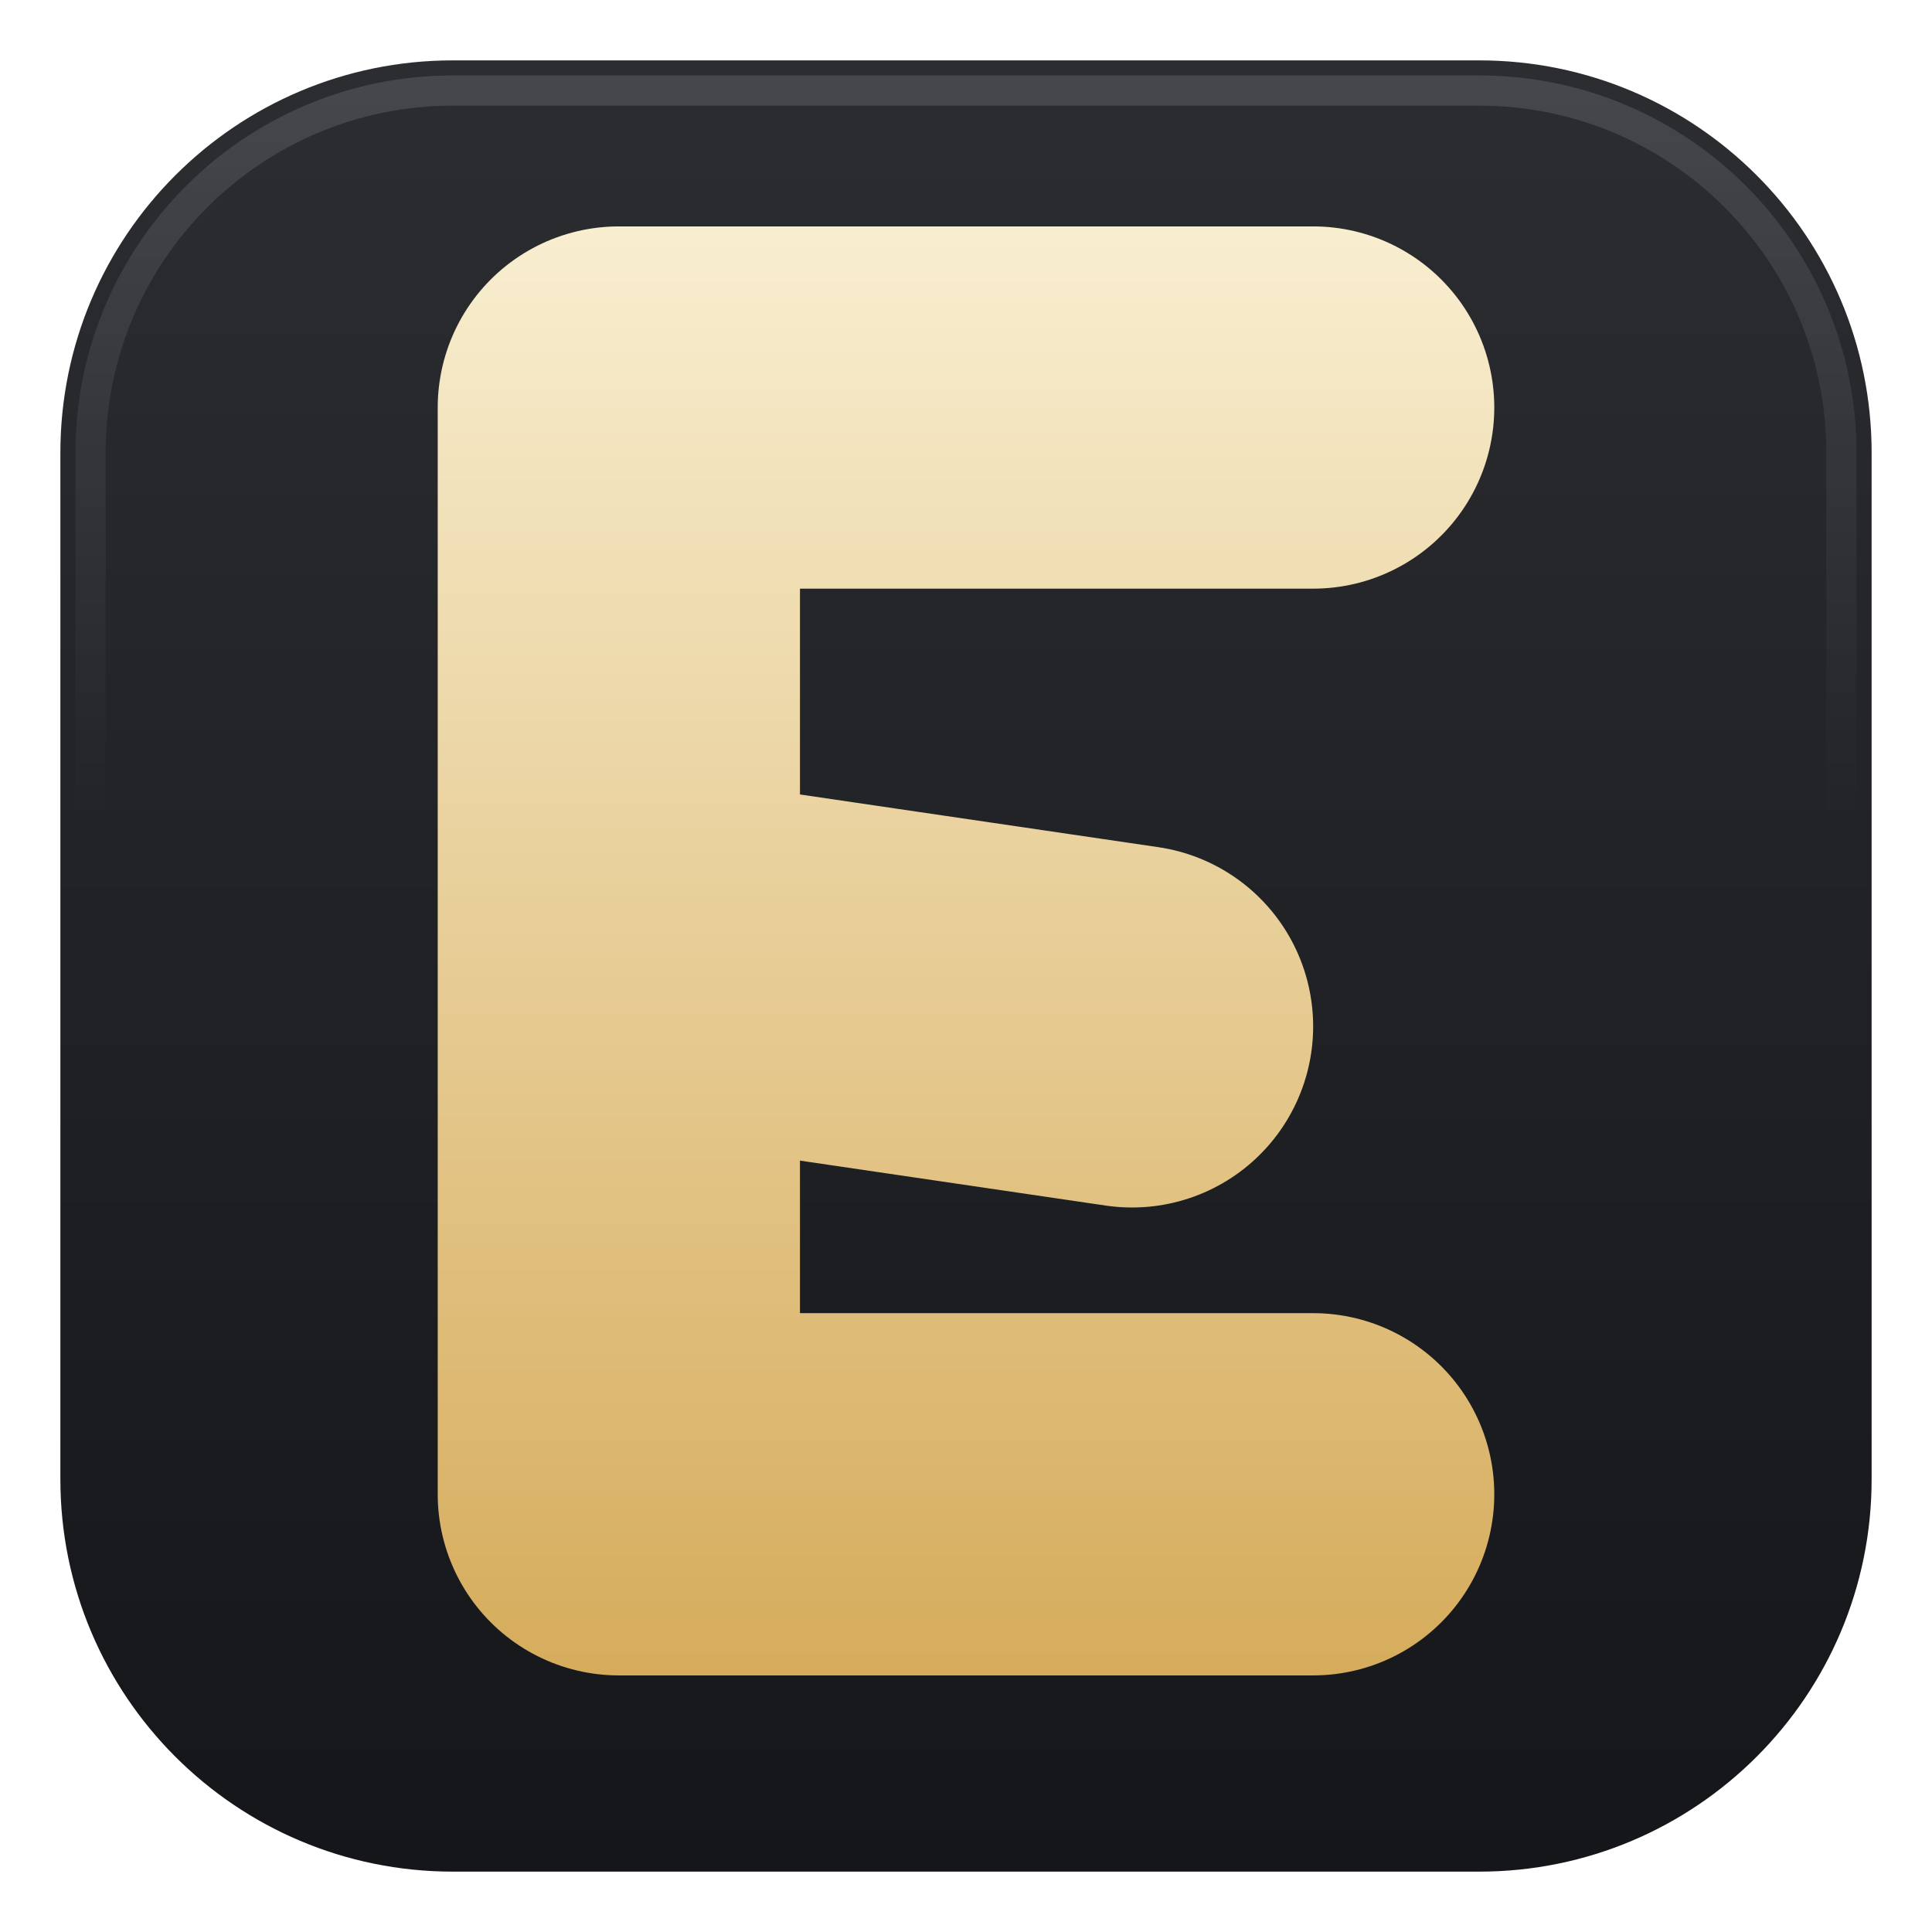
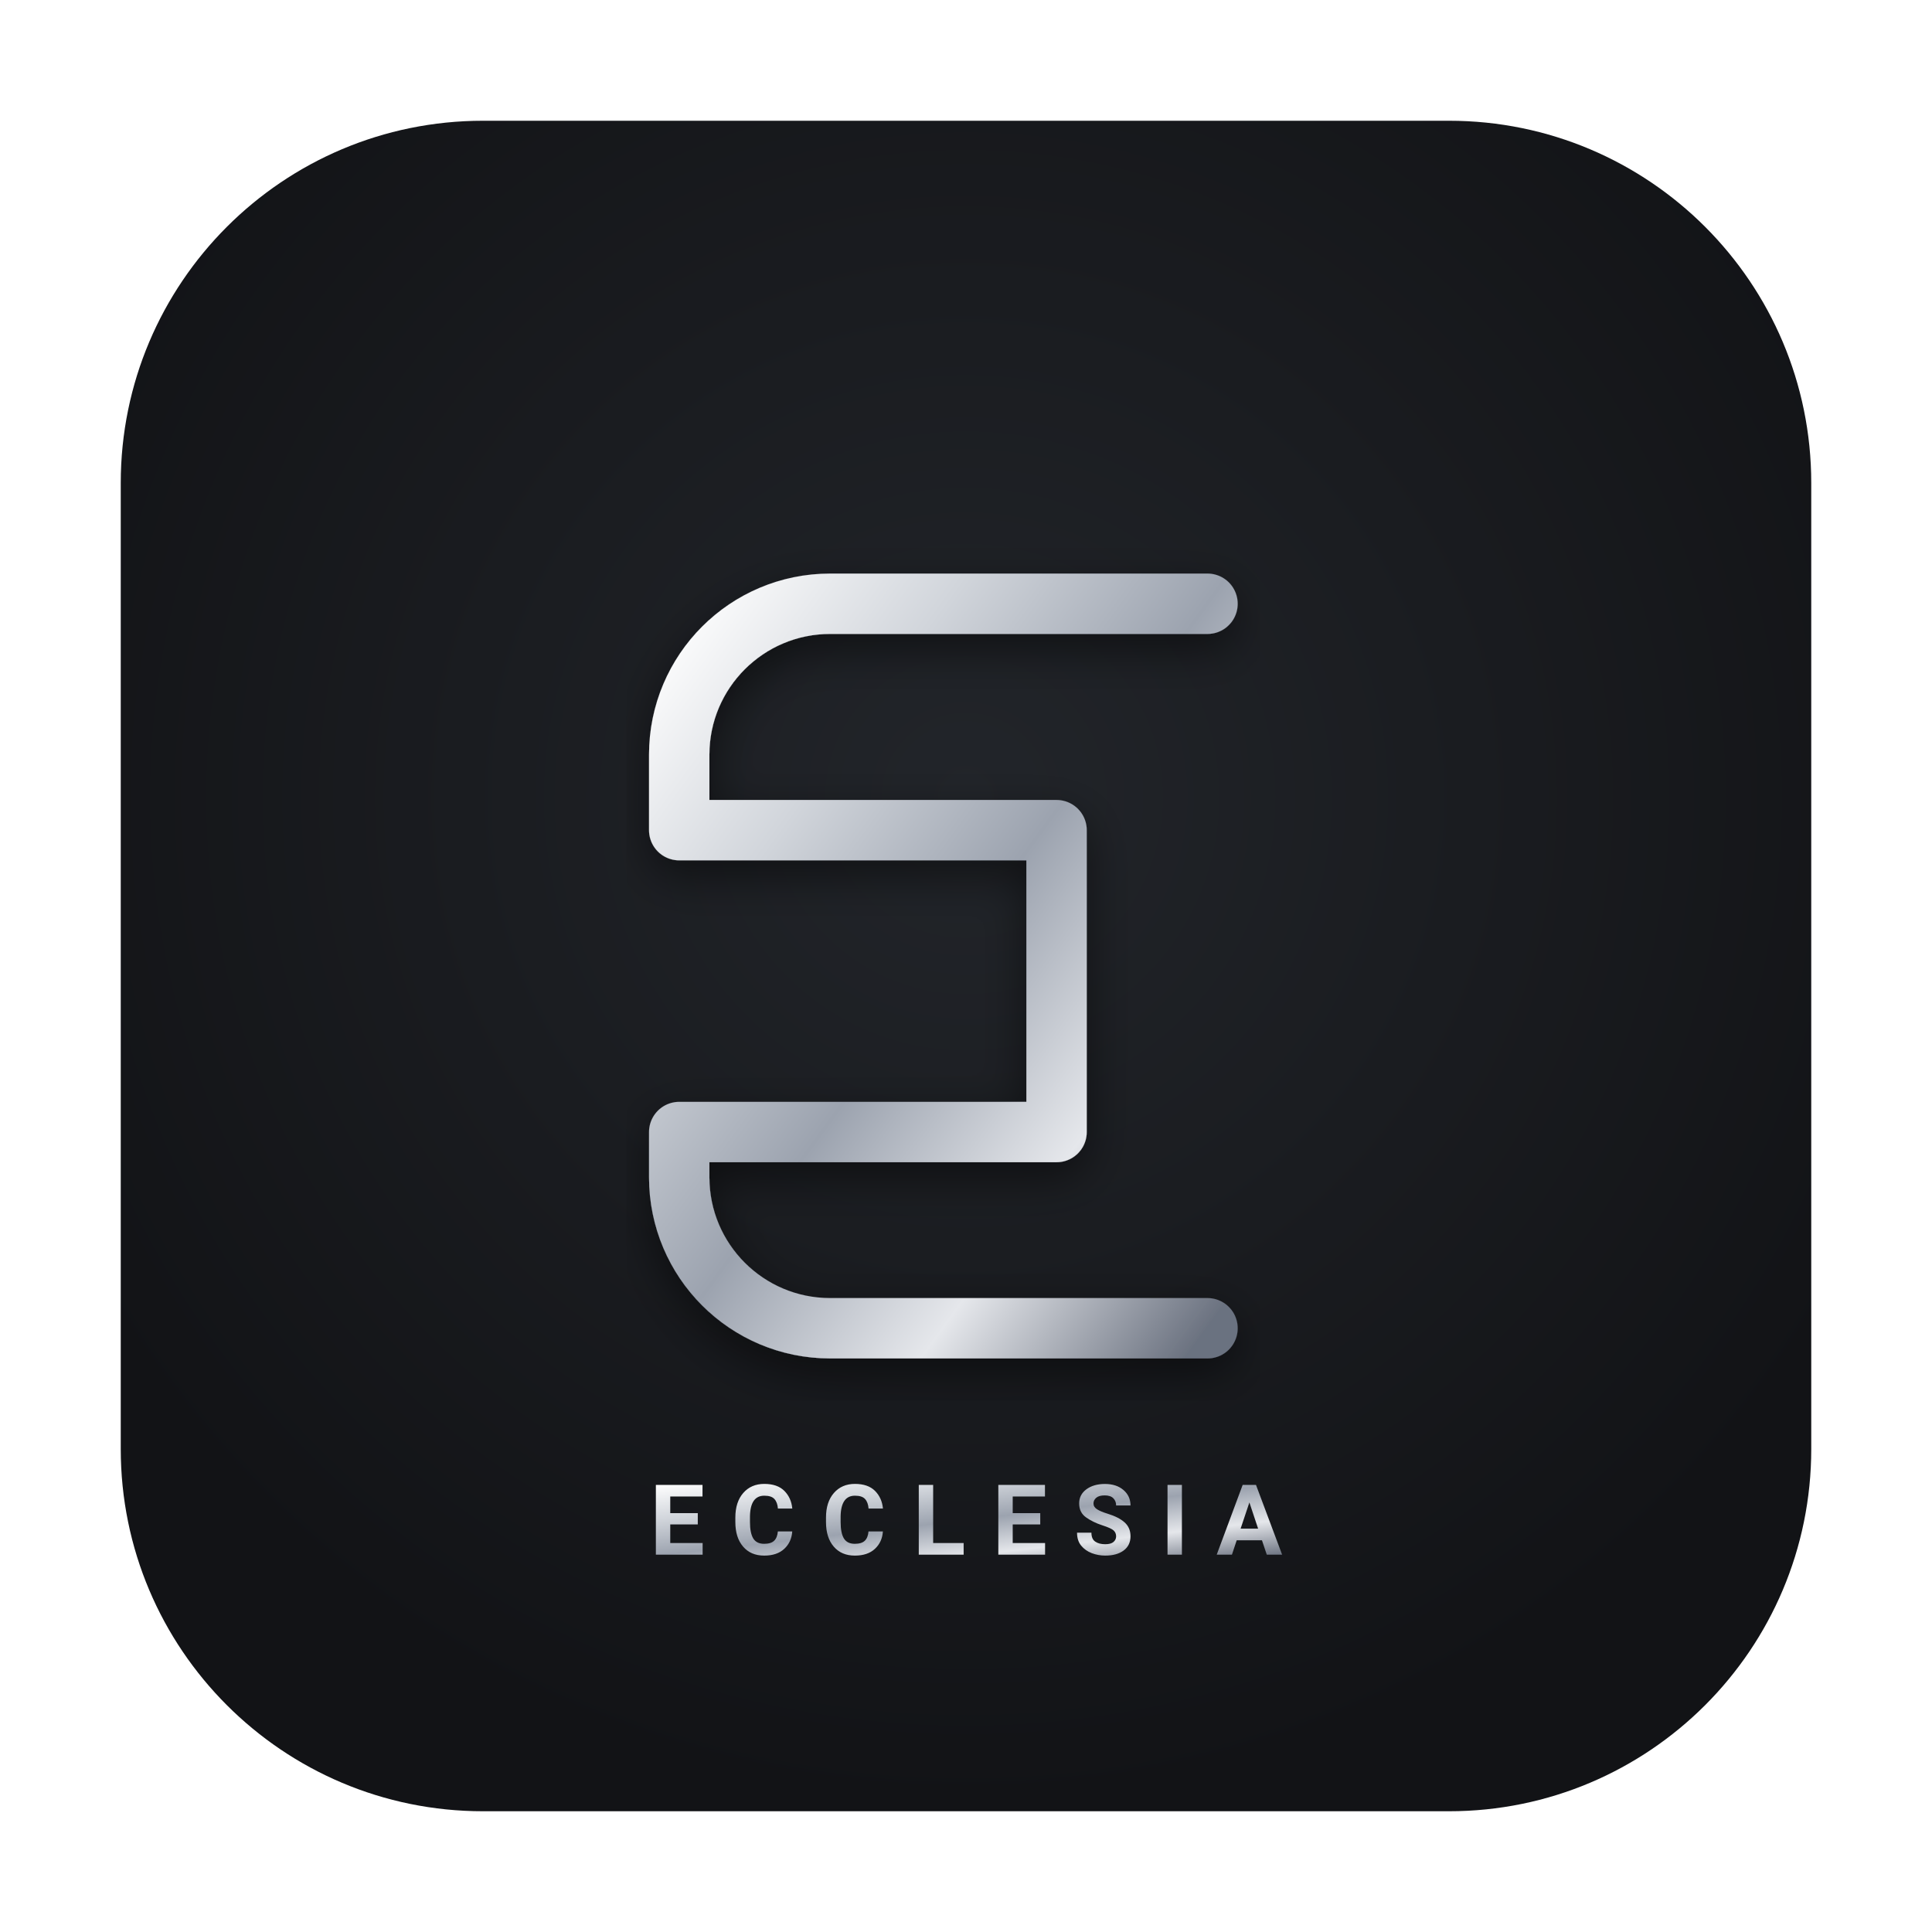
<svg xmlns="http://www.w3.org/2000/svg" width="512" height="512" viewBox="0 0 512 512">
  <defs>
-     <linearGradient id="tile" x1="0" y1="16" x2="0" y2="496" gradientUnits="userSpaceOnUse">
-       <stop offset="0" stop-color="#2B2D31" />
-       <stop offset="1" stop-color="#15161A" />
+     <radialGradient id="bg-grad" cx="50%" cy="40%" r="60%">
+       <stop offset="0%" stop-color="#22252a" />
+       <stop offset="100%" stop-color="#121316" />
+     </radialGradient>
+     <linearGradient id="silver-metal" x1="0%" y1="0%" x2="100%" y2="100%">
+       <stop offset="0%" stop-color="#FFFFFF" />
+       <stop offset="25%" stop-color="#D1D5DB" />
+       <stop offset="50%" stop-color="#9CA3AF" />
+       <stop offset="75%" stop-color="#E5E7EB" />
+       <stop offset="100%" stop-color="#6B7280" />
    </linearGradient>
-     <linearGradient id="rim" x1="0" y1="16" x2="0" y2="217.6" gradientUnits="userSpaceOnUse">
-       <stop offset="0" stop-color="#FFFFFF" stop-opacity="0.13" />
-       <stop offset="1" stop-color="#FFFFFF" stop-opacity="0" />
-     </linearGradient>
-     <linearGradient id="gold" x1="0" y1="60" x2="0" y2="444" gradientUnits="userSpaceOnUse">
-       <stop offset="0" stop-color="#F8EED0" />
-       <stop offset="1" stop-color="#D6AC5C" />
-     </linearGradient>
+     <filter id="subtle-shadow" x="-10%" y="-10%" width="120%" height="120%">
+       <feDropShadow dx="0" dy="4" stdDeviation="6" flood-color="#000000" flood-opacity="0.5" />
+     </filter>
  </defs>
-   <rect x="16" y="16" width="480" height="480" rx="104" fill="url(#tile)" />
-   <rect x="24" y="24" width="464" height="464" rx="96" fill="none" stroke="url(#rim)" stroke-width="8" />
-   <path d="M164 108 V396 M164 108 H348 M164 252 L300 272 M164 396 H348" stroke="url(#gold)" stroke-width="96" stroke-linecap="round" stroke-linejoin="round" />
+   <rect x="32" y="32" width="448" height="448" rx="96" fill="url(#bg-grad)" />
+   <g filter="url(#subtle-shadow)">
+     <path d="       M 320 160        H 220        A 40 40 0 0 0 180 200        V 220        H 280        V 260        H 280        V 300        H 180        V 312        A 40 40 0 0 0 220 352        H 320" fill="none" stroke="url(#silver-metal)" stroke-width="16" stroke-linecap="round" stroke-linejoin="round" />
+     <path d="M 256 180 V 332" fill="none" stroke="url(#silver-metal)" stroke-width="16" stroke-linecap="round" />
+   </g>
+   <text x="256" y="412" text-anchor="middle" fill="url(#silver-metal)" font-family="system-ui, -apple-system, 'Segoe UI', Roboto, sans-serif" font-size="26" font-weight="600" letter-spacing="7">ECCLESIA</text>
</svg>
